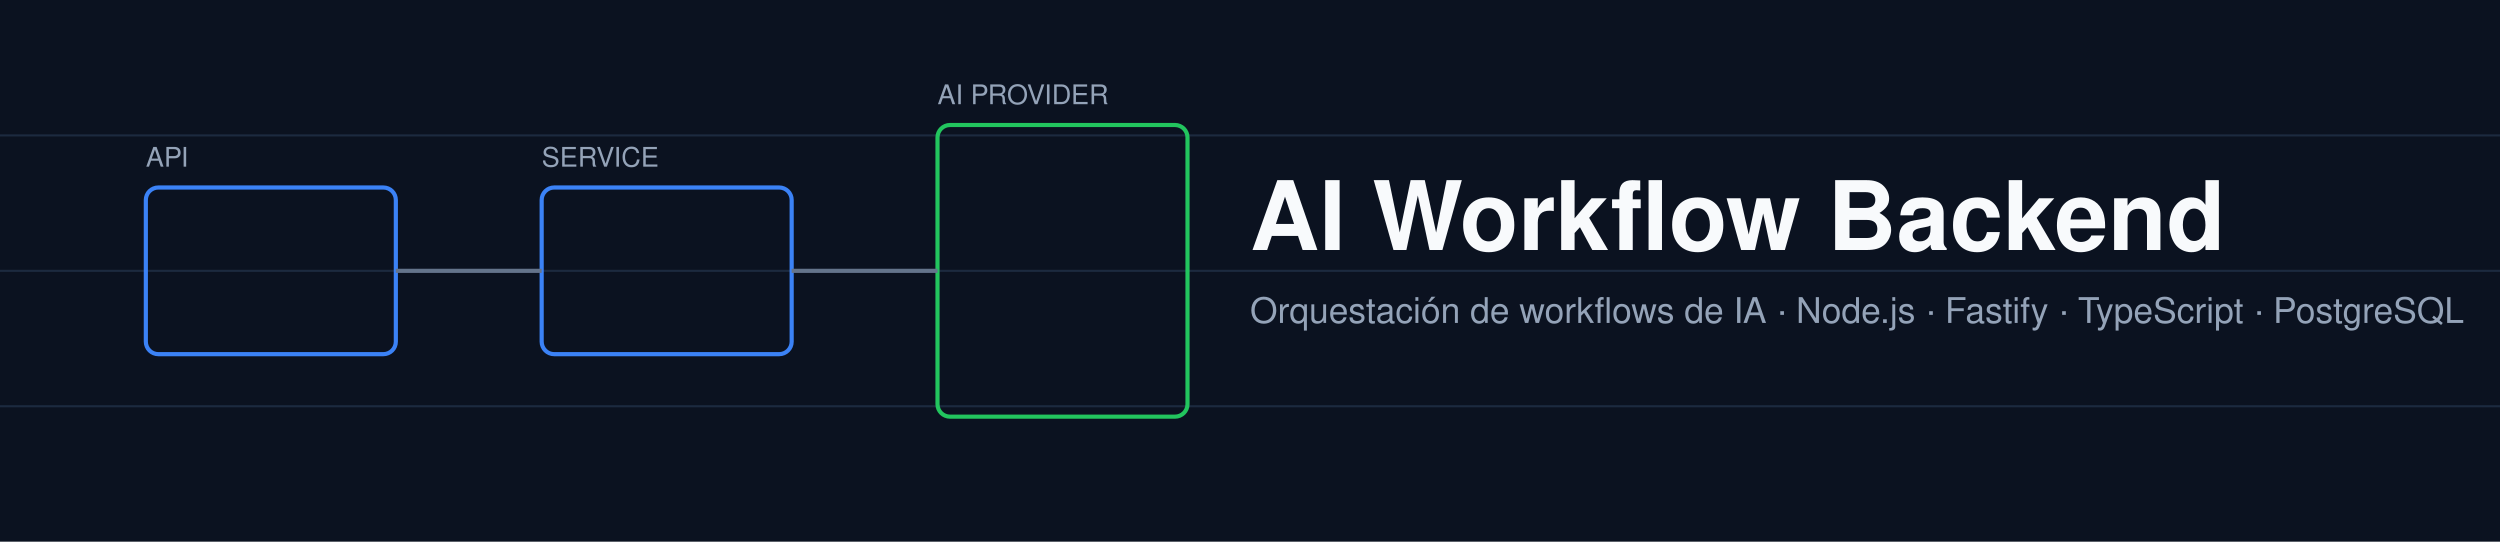
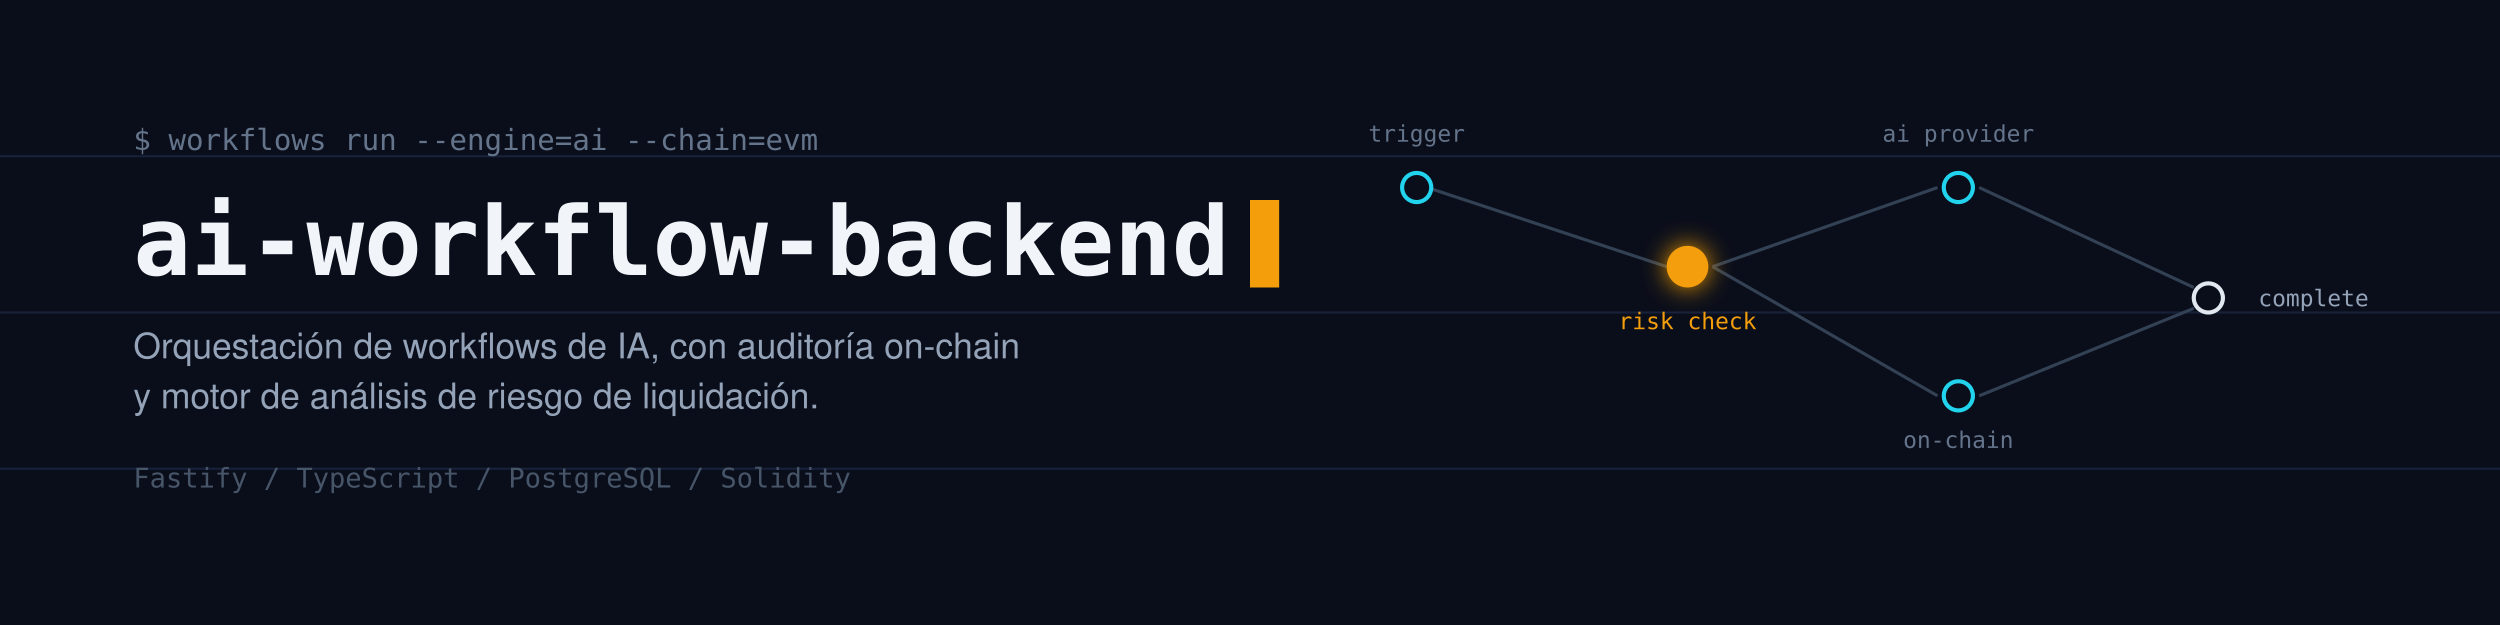
- <svg xmlns="http://www.w3.org/2000/svg" viewBox="0 0 1200 260" role="img" aria-labelledby="title desc">
-   <rect width="1200" height="260" fill="#0b1220" />
-   <g stroke="#1c2a3f" stroke-width="1">
-     <line x1="0" y1="65" x2="1200" y2="65" />
-     <line x1="0" y1="130" x2="1200" y2="130" />
-     <line x1="0" y1="195" x2="1200" y2="195" />
+ <svg xmlns="http://www.w3.org/2000/svg" viewBox="0 0 1200 300" role="img" aria-labelledby="title desc">
+   <defs>
+     <filter id="glow" x="-100%" y="-100%" width="300%" height="300%">
+       <feGaussianBlur stdDeviation="6" result="blur" />
+       <feMerge>
+         <feMergeNode in="blur" />
+         <feMergeNode in="SourceGraphic" />
+       </feMerge>
+     </filter>
+   </defs>
+   <rect width="1200" height="300" fill="#0a0e1a" />
+   <g stroke="#17223a" stroke-width="1">
+     <line x1="0" y1="75" x2="1200" y2="75" />
+     <line x1="0" y1="150" x2="1200" y2="150" />
+     <line x1="0" y1="225" x2="1200" y2="225" />
  </g>
-   <g fill="none" stroke="#3b82f6" stroke-width="2">
-     <rect x="70" y="90" width="120" height="80" rx="6" />
-     <rect x="260" y="90" width="120" height="80" rx="6" />
-     <rect x="450" y="60" width="120" height="140" rx="6" stroke="#22c55e" />
+   <g font-family="SFMono-Regular, Menlo, Consolas, monospace">
+     <text x="64" y="72" font-size="14" fill="#64748b">$ workflows run --engine=ai --chain=evm</text>
+     <text x="64" y="132" font-size="46" font-weight="700" fill="#f1f5f9">ai-workflow-backend</text>
+     <rect x="600" y="96" width="14" height="42" fill="#f59e0b" />
  </g>
-   <g stroke="#64748b" stroke-width="2">
-     <line x1="190" y1="130" x2="260" y2="130" />
-     <line x1="380" y1="130" x2="450" y2="130" />
+   <text x="64" y="172" font-family="Helvetica, Arial, sans-serif" font-size="17" fill="#94a3b8">Orquestación de workflows de IA, con auditoría on-chain</text>
+   <text x="64" y="196" font-family="Helvetica, Arial, sans-serif" font-size="17" fill="#94a3b8">y motor de análisis de riesgo de liquidación.</text>
+   <text x="64" y="234" font-family="SFMono-Regular, Menlo, Consolas, monospace" font-size="13" fill="#475569">Fastify / TypeScript / PostgreSQL / Solidity</text>
+   <g stroke="#334155" stroke-width="1.5" fill="none">
+     <path d="M 685 90 L 800 128" />
+     <path d="M 822 128 L 930 90" />
+     <path d="M 822 128 L 930 190" />
+     <path d="M 950 90 L 1053 138" />
+     <path d="M 950 190 L 1053 148" />
  </g>
-   <g font-family="Helvetica, Arial, sans-serif">
-     <text x="70" y="80" fill="#94a3b8" font-size="13">API</text>
-     <text x="260" y="80" fill="#94a3b8" font-size="13">SERVICE</text>
-     <text x="450" y="50" fill="#94a3b8" font-size="13">AI PROVIDER</text>
+   <g font-family="SFMono-Regular, Menlo, Consolas, monospace" font-size="11" fill="#64748b">
+     <circle cx="680" cy="90" r="7" fill="#0a0e1a" stroke="#22d3ee" stroke-width="2" />
+     <text x="680" y="68" text-anchor="middle">trigger</text>
+     <circle cx="810" cy="128" r="10" fill="#f59e0b" filter="url(#glow)" />
+     <text x="810" y="158" text-anchor="middle" fill="#f59e0b">risk check</text>
+     <circle cx="940" cy="90" r="7" fill="#0a0e1a" stroke="#22d3ee" stroke-width="2" />
+     <text x="940" y="68" text-anchor="middle">ai provider</text>
+     <circle cx="940" cy="190" r="7" fill="#0a0e1a" stroke="#22d3ee" stroke-width="2" />
+     <text x="940" y="215" text-anchor="middle">on-chain</text>
+     <circle cx="1060" cy="143" r="7" fill="#0a0e1a" stroke="#e2e8f0" stroke-width="2" />
+     <text x="1084" y="147" text-anchor="start" fill="#94a3b8">complete</text>
  </g>
-   <text x="600" y="120" font-family="Helvetica, Arial, sans-serif" font-size="46" font-weight="700" fill="#f8fafc">AI Workflow Backend</text>
-   <text x="600" y="155" font-family="Helvetica, Arial, sans-serif" font-size="17" fill="#94a3b8">Orquestación de workflows de IA · Node.js · Fastify · TypeScript · PostgreSQL</text>
</svg>
